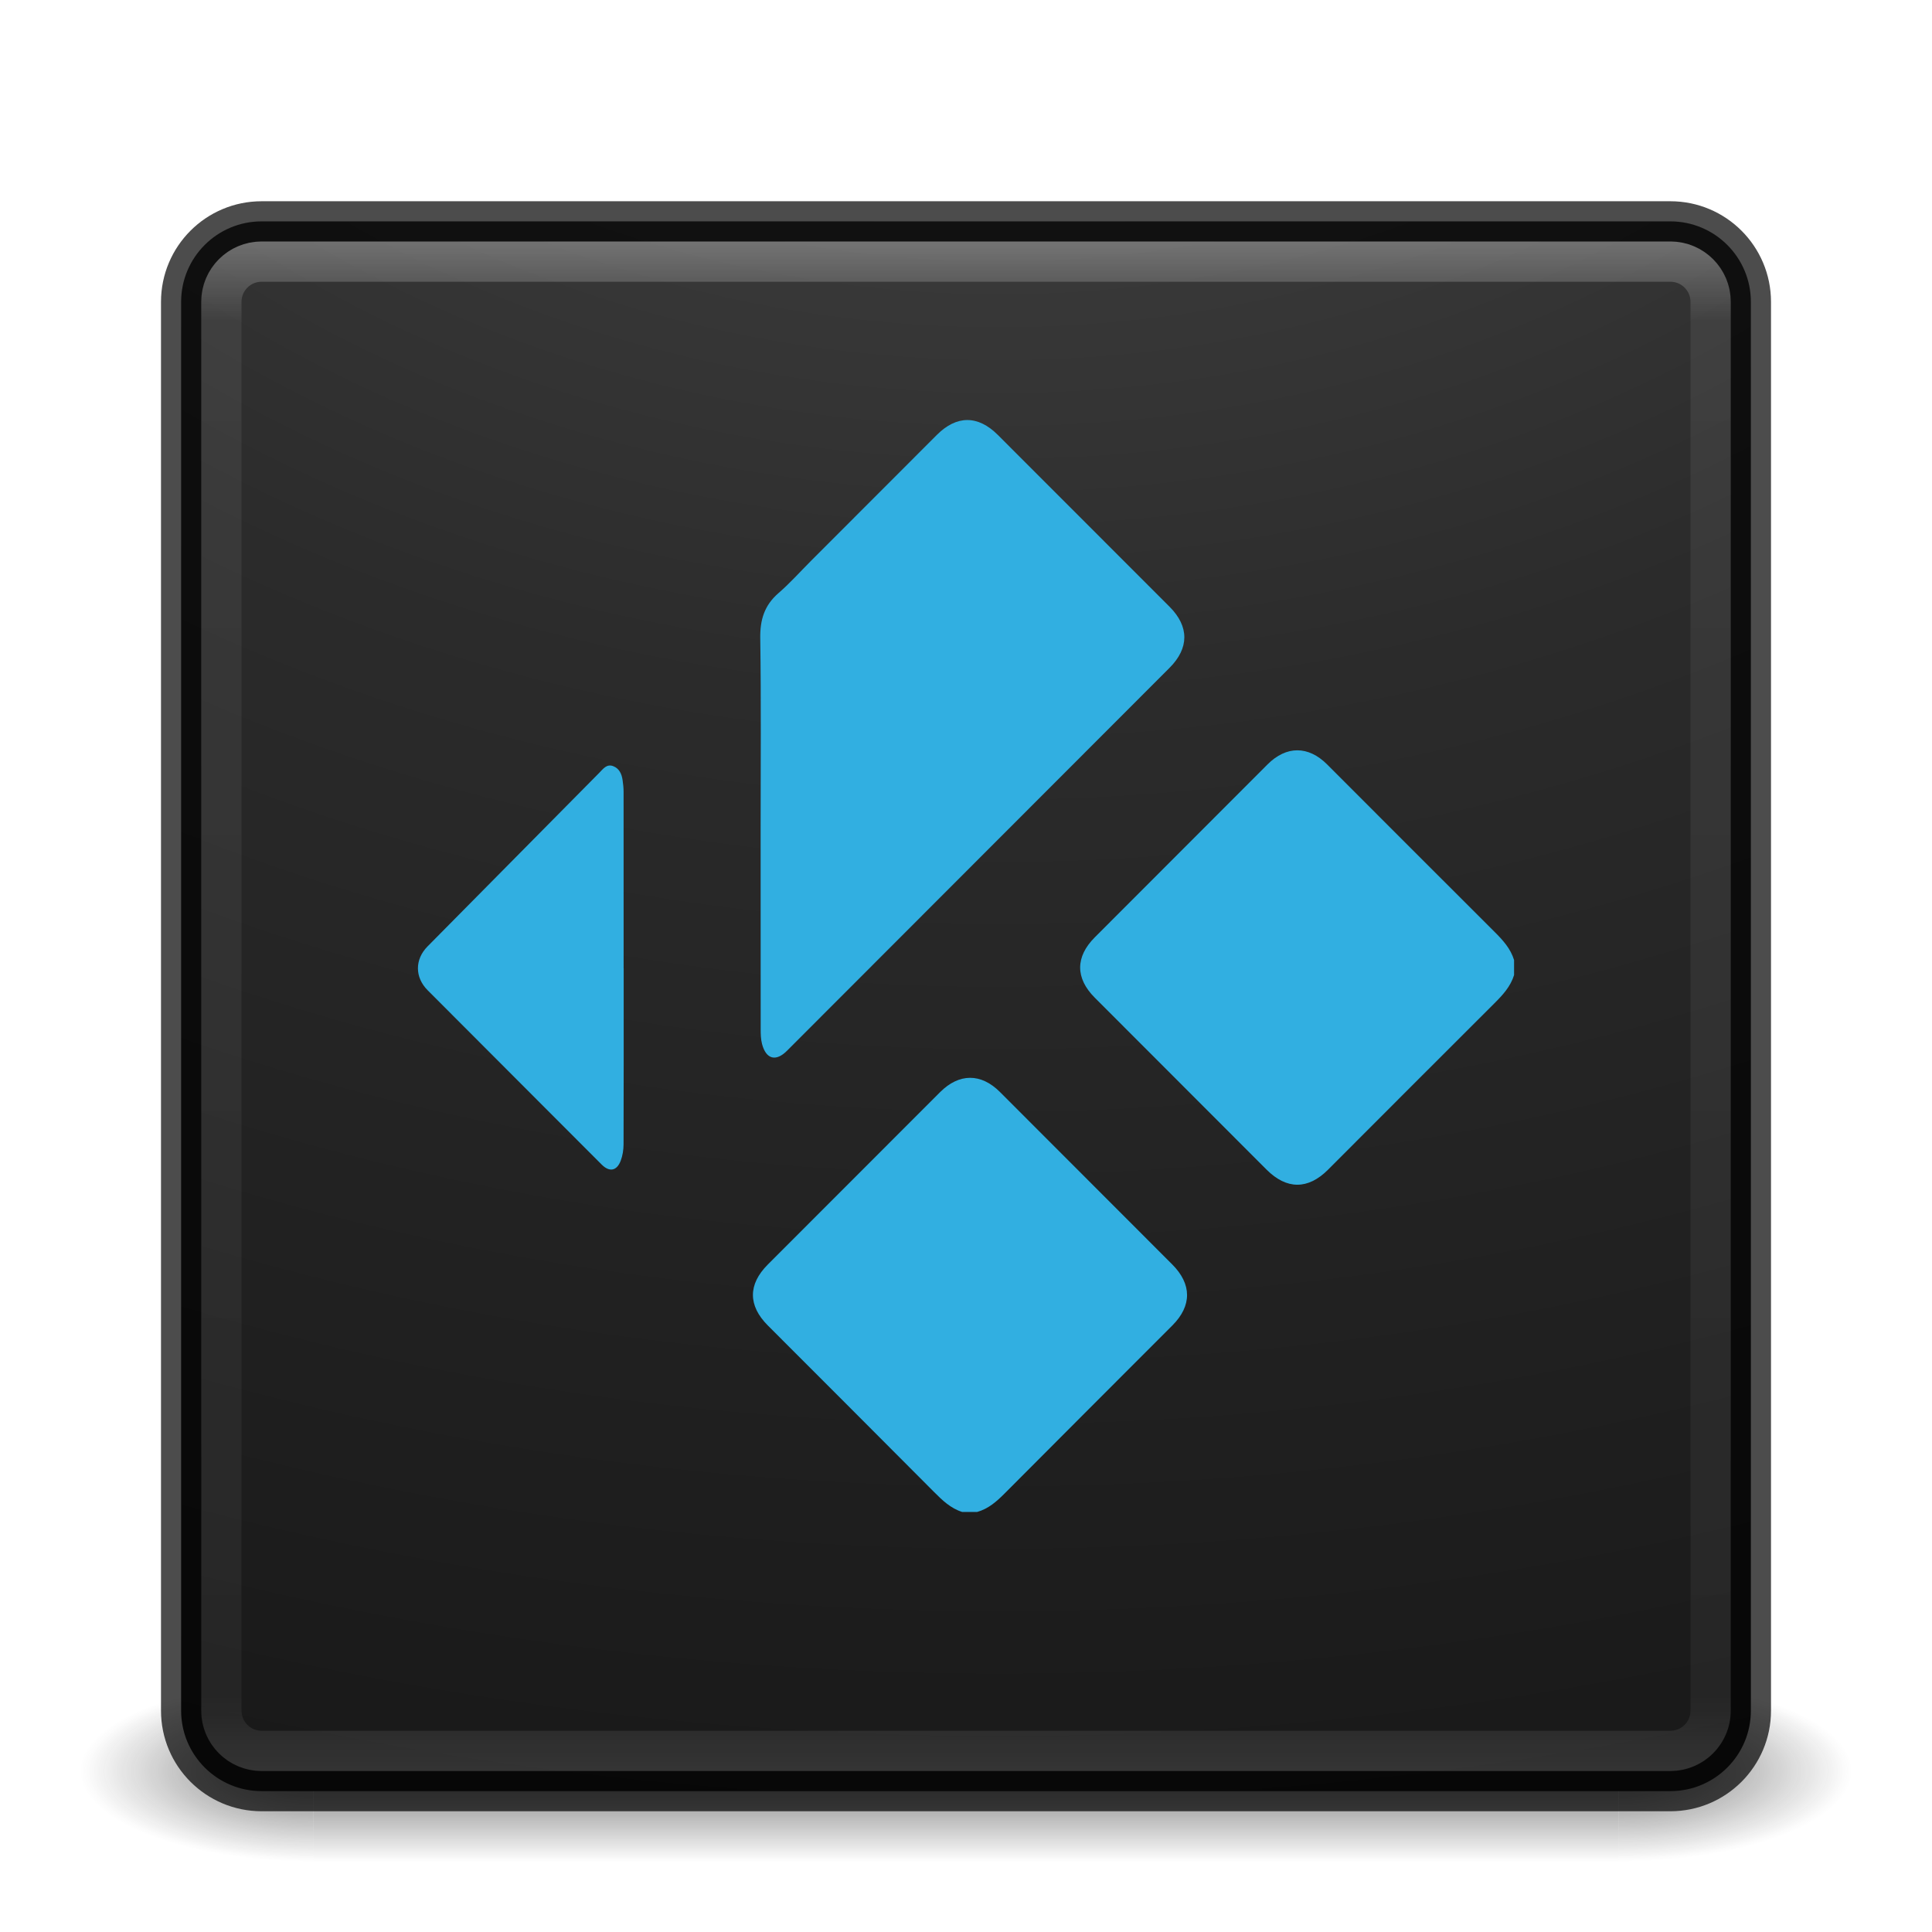
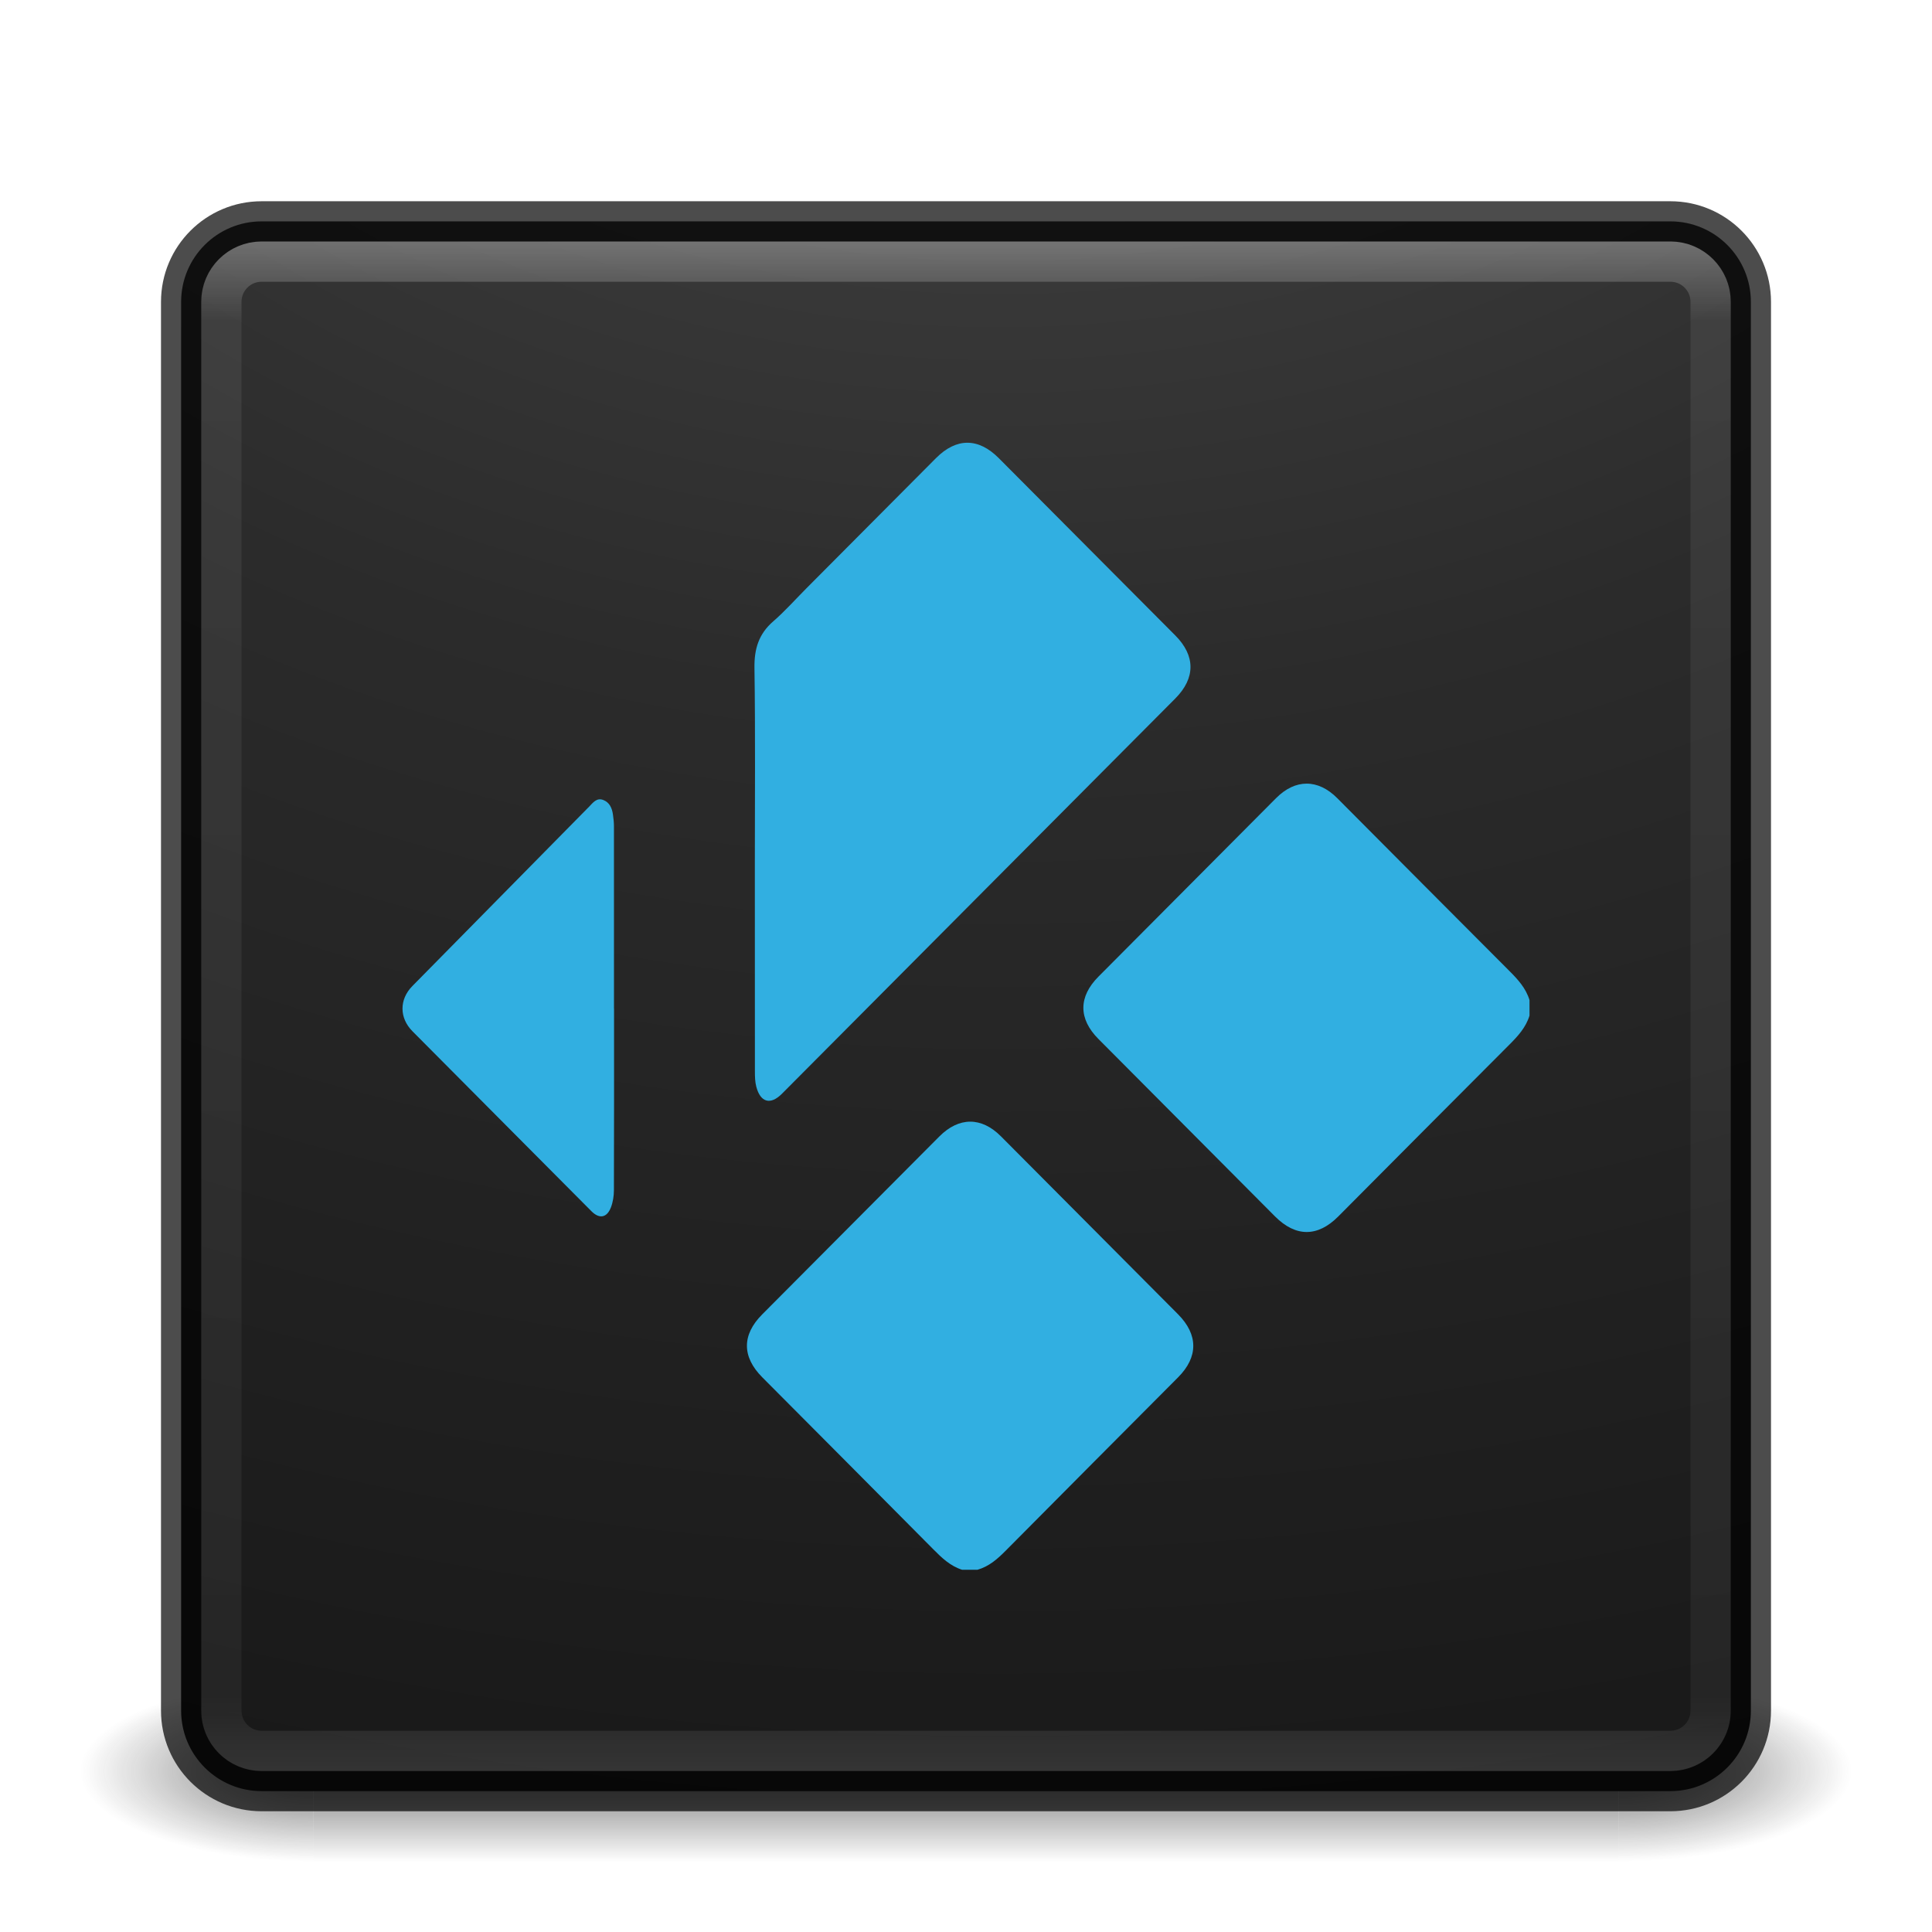
<svg xmlns="http://www.w3.org/2000/svg" xmlns:xlink="http://www.w3.org/1999/xlink" version="1.1" width="48" height="48" id="svg4296">
  <defs id="defs4298">
    <linearGradient id="linearGradient3895">
      <stop id="stop3897" style="stop-color:#ffffff;stop-opacity:1" offset="0" />
      <stop id="stop3899" style="stop-color:#ffffff;stop-opacity:0.235" offset="0.053" />
      <stop id="stop3901" style="stop-color:#ffffff;stop-opacity:0.157" offset="0.951" />
      <stop id="stop3903" style="stop-color:#ffffff;stop-opacity:0.392" offset="1" />
    </linearGradient>
    <linearGradient x1="20" y1="26" x2="20" y2="13" id="linearGradient4183" xlink:href="#linearGradient3680-6-6-6-3" gradientUnits="userSpaceOnUse" gradientTransform="translate(0,0.9999922)" />
    <linearGradient id="linearGradient3680-6-6-6-3">
      <stop id="stop3682-4-6-1-3" style="stop-color:#dcdcdc;stop-opacity:1" offset="0" />
      <stop id="stop3684-8-5-8-0" style="stop-color:#ffffff;stop-opacity:1" offset="1" />
    </linearGradient>
    <linearGradient x1="24" y1="5" x2="24" y2="43" id="linearGradient3982" xlink:href="#linearGradient3924-1" gradientUnits="userSpaceOnUse" gradientTransform="translate(4e-6,1.000006)" />
    <linearGradient id="linearGradient3924-1">
      <stop id="stop3926-3" style="stop-color:#ffffff;stop-opacity:1" offset="0" />
      <stop id="stop3928-91" style="stop-color:#ffffff;stop-opacity:0.235" offset="0.063" />
      <stop id="stop3930-6" style="stop-color:#ffffff;stop-opacity:0.157" offset="0.951" />
      <stop id="stop3932-6" style="stop-color:#ffffff;stop-opacity:0.392" offset="1" />
    </linearGradient>
    <radialGradient cx="4.993" cy="43.5" r="2.5" fx="4.993" fy="43.5" id="radialGradient3963" xlink:href="#linearGradient3688-166-749" gradientUnits="userSpaceOnUse" gradientTransform="matrix(2.003784,0,0,1.4,27.98813,-17.4)" />
    <linearGradient id="linearGradient3688-166-749">
      <stop id="stop2883" style="stop-color:#181818;stop-opacity:1" offset="0" />
      <stop id="stop2885" style="stop-color:#181818;stop-opacity:0" offset="1" />
    </linearGradient>
    <radialGradient cx="4.993" cy="43.5" r="2.5" fx="4.993" fy="43.5" id="radialGradient3965" xlink:href="#linearGradient3688-464-309" gradientUnits="userSpaceOnUse" gradientTransform="matrix(2.003784,0,0,1.4,-20.01187,-104.4)" />
    <linearGradient id="linearGradient3688-464-309">
      <stop id="stop2889" style="stop-color:#181818;stop-opacity:1" offset="0" />
      <stop id="stop2891" style="stop-color:#181818;stop-opacity:0" offset="1" />
    </linearGradient>
    <linearGradient x1="25.058" y1="47.028" x2="25.058" y2="39.999" id="linearGradient3967" xlink:href="#linearGradient3702-501-757" gradientUnits="userSpaceOnUse" />
    <linearGradient id="linearGradient3702-501-757">
      <stop id="stop2895" style="stop-color:#181818;stop-opacity:0" offset="0" />
      <stop id="stop2897" style="stop-color:#181818;stop-opacity:1" offset="0.5" />
      <stop id="stop2899" style="stop-color:#181818;stop-opacity:0" offset="1" />
    </linearGradient>
    <linearGradient x1="20" y1="26" x2="20" y2="13" id="linearGradient3018" xlink:href="#linearGradient3680-6-6-6-3" gradientUnits="userSpaceOnUse" gradientTransform="translate(0,0.9999922)" />
    <linearGradient x1="24" y1="5" x2="24" y2="43" id="linearGradient3024" xlink:href="#linearGradient3895" gradientUnits="userSpaceOnUse" gradientTransform="translate(4e-6,1.000006)" />
    <radialGradient cx="4.993" cy="43.5" r="2.5" fx="4.993" fy="43.5" id="radialGradient3038" xlink:href="#linearGradient3688-166-749" gradientUnits="userSpaceOnUse" gradientTransform="matrix(2.003784,0,0,1.4,27.98813,-17.4)" />
    <radialGradient cx="4.993" cy="43.5" r="2.5" fx="4.993" fy="43.5" id="radialGradient3040" xlink:href="#linearGradient3688-464-309" gradientUnits="userSpaceOnUse" gradientTransform="matrix(2.003784,0,0,1.4,-20.01187,-104.4)" />
    <linearGradient x1="25.058" y1="47.028" x2="25.058" y2="39.999" id="linearGradient3042" xlink:href="#linearGradient3702-501-757" gradientUnits="userSpaceOnUse" />
    <radialGradient cx="6.73" cy="9.957" r="12.672" fx="6.2" fy="9.957" id="radialGradient3031" xlink:href="#linearGradient2867-449-88-871-390-598-476-591-434-148-57-177-8-3-3-6-4-8-8-8" gradientUnits="userSpaceOnUse" gradientTransform="matrix(0,9.497552,-11.65996,0,140.9306,-79.16098)" />
    <linearGradient id="linearGradient2867-449-88-871-390-598-476-591-434-148-57-177-8-3-3-6-4-8-8-8">
      <stop id="stop3750-1-0-7-6-6-1-3-9" style="stop-color:#ffcd7d;stop-opacity:1" offset="0" />
      <stop id="stop3752-3-7-4-0-32-8-923-0" style="stop-color:#fc8f36;stop-opacity:1" offset="0.262" />
      <stop id="stop3754-1-8-5-2-7-6-7-1" style="stop-color:#e23a0e;stop-opacity:1" offset="0.705" />
      <stop id="stop3756-1-6-2-6-6-1-96-6" style="stop-color:#ac441f;stop-opacity:1" offset="1" />
    </linearGradient>
    <radialGradient cx="7.118" cy="9.957" r="12.672" fx="7.118" fy="9.957" id="radialGradient3054-6" xlink:href="#linearGradient2867-449-88-871-390-598-476-591-434-148-57-177-8-3-3-6-4-8-8-8-5" gradientUnits="userSpaceOnUse" gradientTransform="matrix(0,9.140245,-11.2213,0,136.5628,-77.88753)" />
    <linearGradient id="linearGradient2867-449-88-871-390-598-476-591-434-148-57-177-8-3-3-6-4-8-8-8-5">
      <stop id="stop3750-1-0-7-6-6-1-3-9-3" style="stop-color:#505050;stop-opacity:1" offset="0" />
      <stop id="stop3752-3-7-4-0-32-8-923-0-7" style="stop-color:#2b2b2b;stop-opacity:1" offset="0.262" />
      <stop id="stop3754-1-8-5-2-7-6-7-1-9" style="stop-color:#0a0a0a;stop-opacity:1" offset="0.705" />
      <stop id="stop3756-1-6-2-6-6-1-96-6-0" style="stop-color:#000000;stop-opacity:1" offset="1" />
    </linearGradient>
    <radialGradient cx="6.73" cy="9.957" r="12.672" fx="6.2" fy="9.957" id="radialGradient3077" xlink:href="#linearGradient2867-449-88-871-390-598-476-591-434-148-57-177-8-3-3-6-4-8-8-8-5" gradientUnits="userSpaceOnUse" gradientTransform="matrix(0,9.497552,-11.65996,0,136.4305,-84.66097)" />
    <linearGradient x1="20" y1="26" x2="20" y2="13" id="linearGradient3018-5" xlink:href="#linearGradient3680-6-6-6-3-7" gradientUnits="userSpaceOnUse" gradientTransform="translate(0,0.9999922)" />
    <linearGradient id="linearGradient3680-6-6-6-3-7">
      <stop id="stop3682-4-6-1-3-7" style="stop-color:#dcdcdc;stop-opacity:1" offset="0" />
      <stop id="stop3684-8-5-8-0-2" style="stop-color:#ffffff;stop-opacity:1" offset="1" />
    </linearGradient>
    <linearGradient x1="20" y1="26" x2="20" y2="13" id="linearGradient3950" xlink:href="#linearGradient3680-6-6-6-3-7" gradientUnits="userSpaceOnUse" gradientTransform="translate(-20,-24.00001)" />
    <linearGradient xlink:href="#linearGradient2882" id="linearGradient3118" gradientUnits="userSpaceOnUse" x1="15.733" y1="13.055" x2="15.733" y2="31.025" />
    <linearGradient id="linearGradient2882">
      <stop style="stop-color:white;stop-opacity:1;" offset="0" id="stop2884" />
      <stop id="stop2892" offset="0.392" style="stop-color:#fce94f;stop-opacity:1;" />
      <stop id="stop2890" offset="0.5" style="stop-color:#fce94f;stop-opacity:1;" />
      <stop style="stop-color:#fce94f;stop-opacity:1;" offset="0.693" id="stop2894" />
      <stop style="stop-color:white;stop-opacity:1;" offset="1" id="stop2886" />
    </linearGradient>
    <linearGradient xlink:href="#linearGradient2882" id="linearGradient3849" gradientUnits="userSpaceOnUse" x1="15.733" y1="13.055" x2="15.733" y2="31.025" />
    <radialGradient xlink:href="#linearGradient3688-166-749" id="radialGradient3058" gradientUnits="userSpaceOnUse" gradientTransform="matrix(2.003784,0,0,1.4,27.98813,-17.4)" cx="4.993" cy="43.5" fx="4.993" fy="43.5" r="2.5" />
    <radialGradient xlink:href="#linearGradient3688-464-309" id="radialGradient3060" gradientUnits="userSpaceOnUse" gradientTransform="matrix(2.003784,0,0,1.4,-20.01187,-104.4)" cx="4.993" cy="43.5" fx="4.993" fy="43.5" r="2.5" />
    <linearGradient xlink:href="#linearGradient3702-501-757" id="linearGradient3062" gradientUnits="userSpaceOnUse" x1="25.058" y1="47.028" x2="25.058" y2="39.999" />
    <radialGradient xlink:href="#linearGradient2867-449-88-871-390-598-476-591-434-148-57-177-8-3-3-6-4-8-8-8-5" id="radialGradient3064" gradientUnits="userSpaceOnUse" gradientTransform="matrix(0,9.140245,-11.2213,0,136.5628,-77.88753)" cx="7.118" cy="9.957" fx="7.118" fy="9.957" r="12.672" />
    <linearGradient xlink:href="#linearGradient3895" id="linearGradient3066" gradientUnits="userSpaceOnUse" gradientTransform="translate(4e-6,1.000006)" x1="24" y1="5" x2="24" y2="43" />
    <linearGradient xlink:href="#linearGradient2882" id="linearGradient3068" gradientUnits="userSpaceOnUse" x1="15.733" y1="13.055" x2="15.733" y2="31.025" />
    <linearGradient xlink:href="#linearGradient3895" id="linearGradient3074" gradientUnits="userSpaceOnUse" gradientTransform="translate(4e-6,1.000006)" x1="24" y1="5" x2="24" y2="43" />
    <radialGradient xlink:href="#linearGradient2867-449-88-871-390-598-476-591-434-148-57-177-8-3-3-6-4-8-8-8-5" id="radialGradient3078" gradientUnits="userSpaceOnUse" gradientTransform="matrix(0,9.140245,-11.2213,0,136.5628,-77.88753)" cx="7.118" cy="9.957" fx="7.118" fy="9.957" r="12.672" />
  </defs>
  <g transform="matrix(1.157895,0,0,0.6428571,-3.789476,16.03572)" id="g3712-5" style="opacity:0.6">
    <rect width="5" height="7" x="38" y="40" id="rect2801-3" style="fill:url(#radialGradient3058);fill-opacity:1;stroke:none" />
    <rect width="5" height="7" x="-10" y="-47" transform="scale(-1,-1)" id="rect3696-6" style="fill:url(#radialGradient3060);fill-opacity:1;stroke:none" />
    <rect width="28" height="7" x="10" y="40" id="rect3700-4" style="fill:url(#linearGradient3062);fill-opacity:1;stroke:none" />
  </g>
  <rect width="39" height="39" rx="2" ry="2" x="4.5" y="5.5" id="rect5505-21" style="color:#000000;fill:url(#radialGradient3078);fill-opacity:1;fill-rule:nonzero;stroke:none;stroke-width:1;marker:none;visibility:visible;display:inline;overflow:visible;enable-background:accumulate" />
  <rect width="39" height="39" rx="2" ry="2" x="4.5" y="5.5" id="rect5505-21-3-2" style="opacity:0.7;color:#000000;fill:none;stroke:#000000;stroke-width:1;stroke-linecap:round;stroke-linejoin:round;stroke-miterlimit:4;stroke-opacity:1;stroke-dasharray:none;stroke-dashoffset:0;marker:none;visibility:visible;display:inline;overflow:visible;enable-background:accumulate" />
  <rect width="37" height="37" rx="1" ry="1" x="5.5" y="6.5" id="rect6741" style="opacity:0.3;fill:none;stroke:url(#linearGradient3074);stroke-width:1;stroke-linecap:round;stroke-linejoin:round;stroke-miterlimit:4;stroke-opacity:1;stroke-dasharray:none;stroke-dashoffset:0" />
-   <g id="g15" transform="matrix(0.1459466,0,0,0.1459466,-8.073239,-18.27161)">
+   <g id="g15" transform="matrix(0.1500569,0,0,0.1506371,-8.976513,-18.63016)">
    <path style="clip-rule:evenodd;fill:#31afe1;fill-rule:evenodd" id="path17" d="m 313.057,291.184 c -0.602,1.953 -1.921,3.383 -3.333,4.79 -9.465,9.433 -18.9,18.897 -28.345,28.349 -3.403,3.405 -7.04,3.396 -10.457,-0.024 -9.748,-9.755 -19.497,-19.51 -29.24,-29.267 -3.32,-3.323 -3.318,-6.953 0.01,-10.283 9.799,-9.815 19.601,-19.625 29.404,-29.433 3.189,-3.192 6.937,-3.194 10.126,-0.004 9.503,9.505 18.992,19.023 28.513,28.512 1.413,1.407 2.728,2.842 3.323,4.797 l 0,2.563 z" />
    <path style="clip-rule:evenodd;fill:#31afe1;fill-rule:evenodd" id="path19" d="m 219.101,382.575 c -1.944,-0.617 -3.352,-1.962 -4.753,-3.372 -9.425,-9.474 -18.878,-18.916 -28.322,-28.371 -3.379,-3.384 -3.382,-6.993 -0.011,-10.369 9.773,-9.781 19.547,-19.563 29.324,-29.343 3.25,-3.251 6.974,-3.264 10.206,-0.029 9.775,9.779 19.549,19.563 29.321,29.347 3.357,3.362 3.366,7.045 0.024,10.389 -9.526,9.538 -19.066,19.062 -28.57,28.617 -1.36,1.366 -2.759,2.596 -4.655,3.132 l -2.564,0 z" />
    <path style="clip-rule:evenodd;fill:#31afe1;fill-rule:evenodd" id="path21" d="m 184.799,266.464 c 0,-10.877 0.098,-21.754 -0.063,-32.628 -0.045,-3.147 0.706,-5.605 3.11,-7.682 1.932,-1.671 3.647,-3.599 5.458,-5.414 7.166,-7.173 14.329,-14.344 21.497,-21.515 3.37,-3.37 7.006,-3.367 10.374,0.002 9.749,9.751 19.495,19.505 29.243,29.259 3.349,3.353 3.346,7.037 -0.002,10.389 -11.527,11.543 -23.059,23.082 -34.589,34.621 -10.182,10.194 -20.362,20.386 -30.545,30.576 -1.887,1.889 -3.559,1.448 -4.244,-1.169 -0.211,-0.81 -0.229,-1.685 -0.229,-2.532 -0.014,-11.301 -0.01,-22.605 -0.01,-33.907" />
    <path style="clip-rule:evenodd;fill:#31afe1;fill-rule:evenodd" id="path23" d="m 161.487,290.03 c 0,9.98 0.014,19.964 -0.021,29.944 -0.004,0.947 -0.154,1.951 -0.494,2.832 -0.666,1.732 -1.916,1.947 -3.224,0.641 -4.591,-4.582 -9.169,-9.179 -13.75,-13.768 -5.296,-5.304 -10.594,-10.609 -15.887,-15.917 -2.191,-2.197 -2.2,-5.245 -0.018,-7.453 9.748,-9.859 19.498,-19.717 29.252,-29.574 0.645,-0.651 1.252,-1.535 2.349,-1.121 1.047,0.396 1.461,1.341 1.609,2.388 0.094,0.649 0.167,1.31 0.168,1.965 0.01,10.021 0.006,20.041 0.006,30.063 l 0.01,0 z" />
  </g>
</svg>
